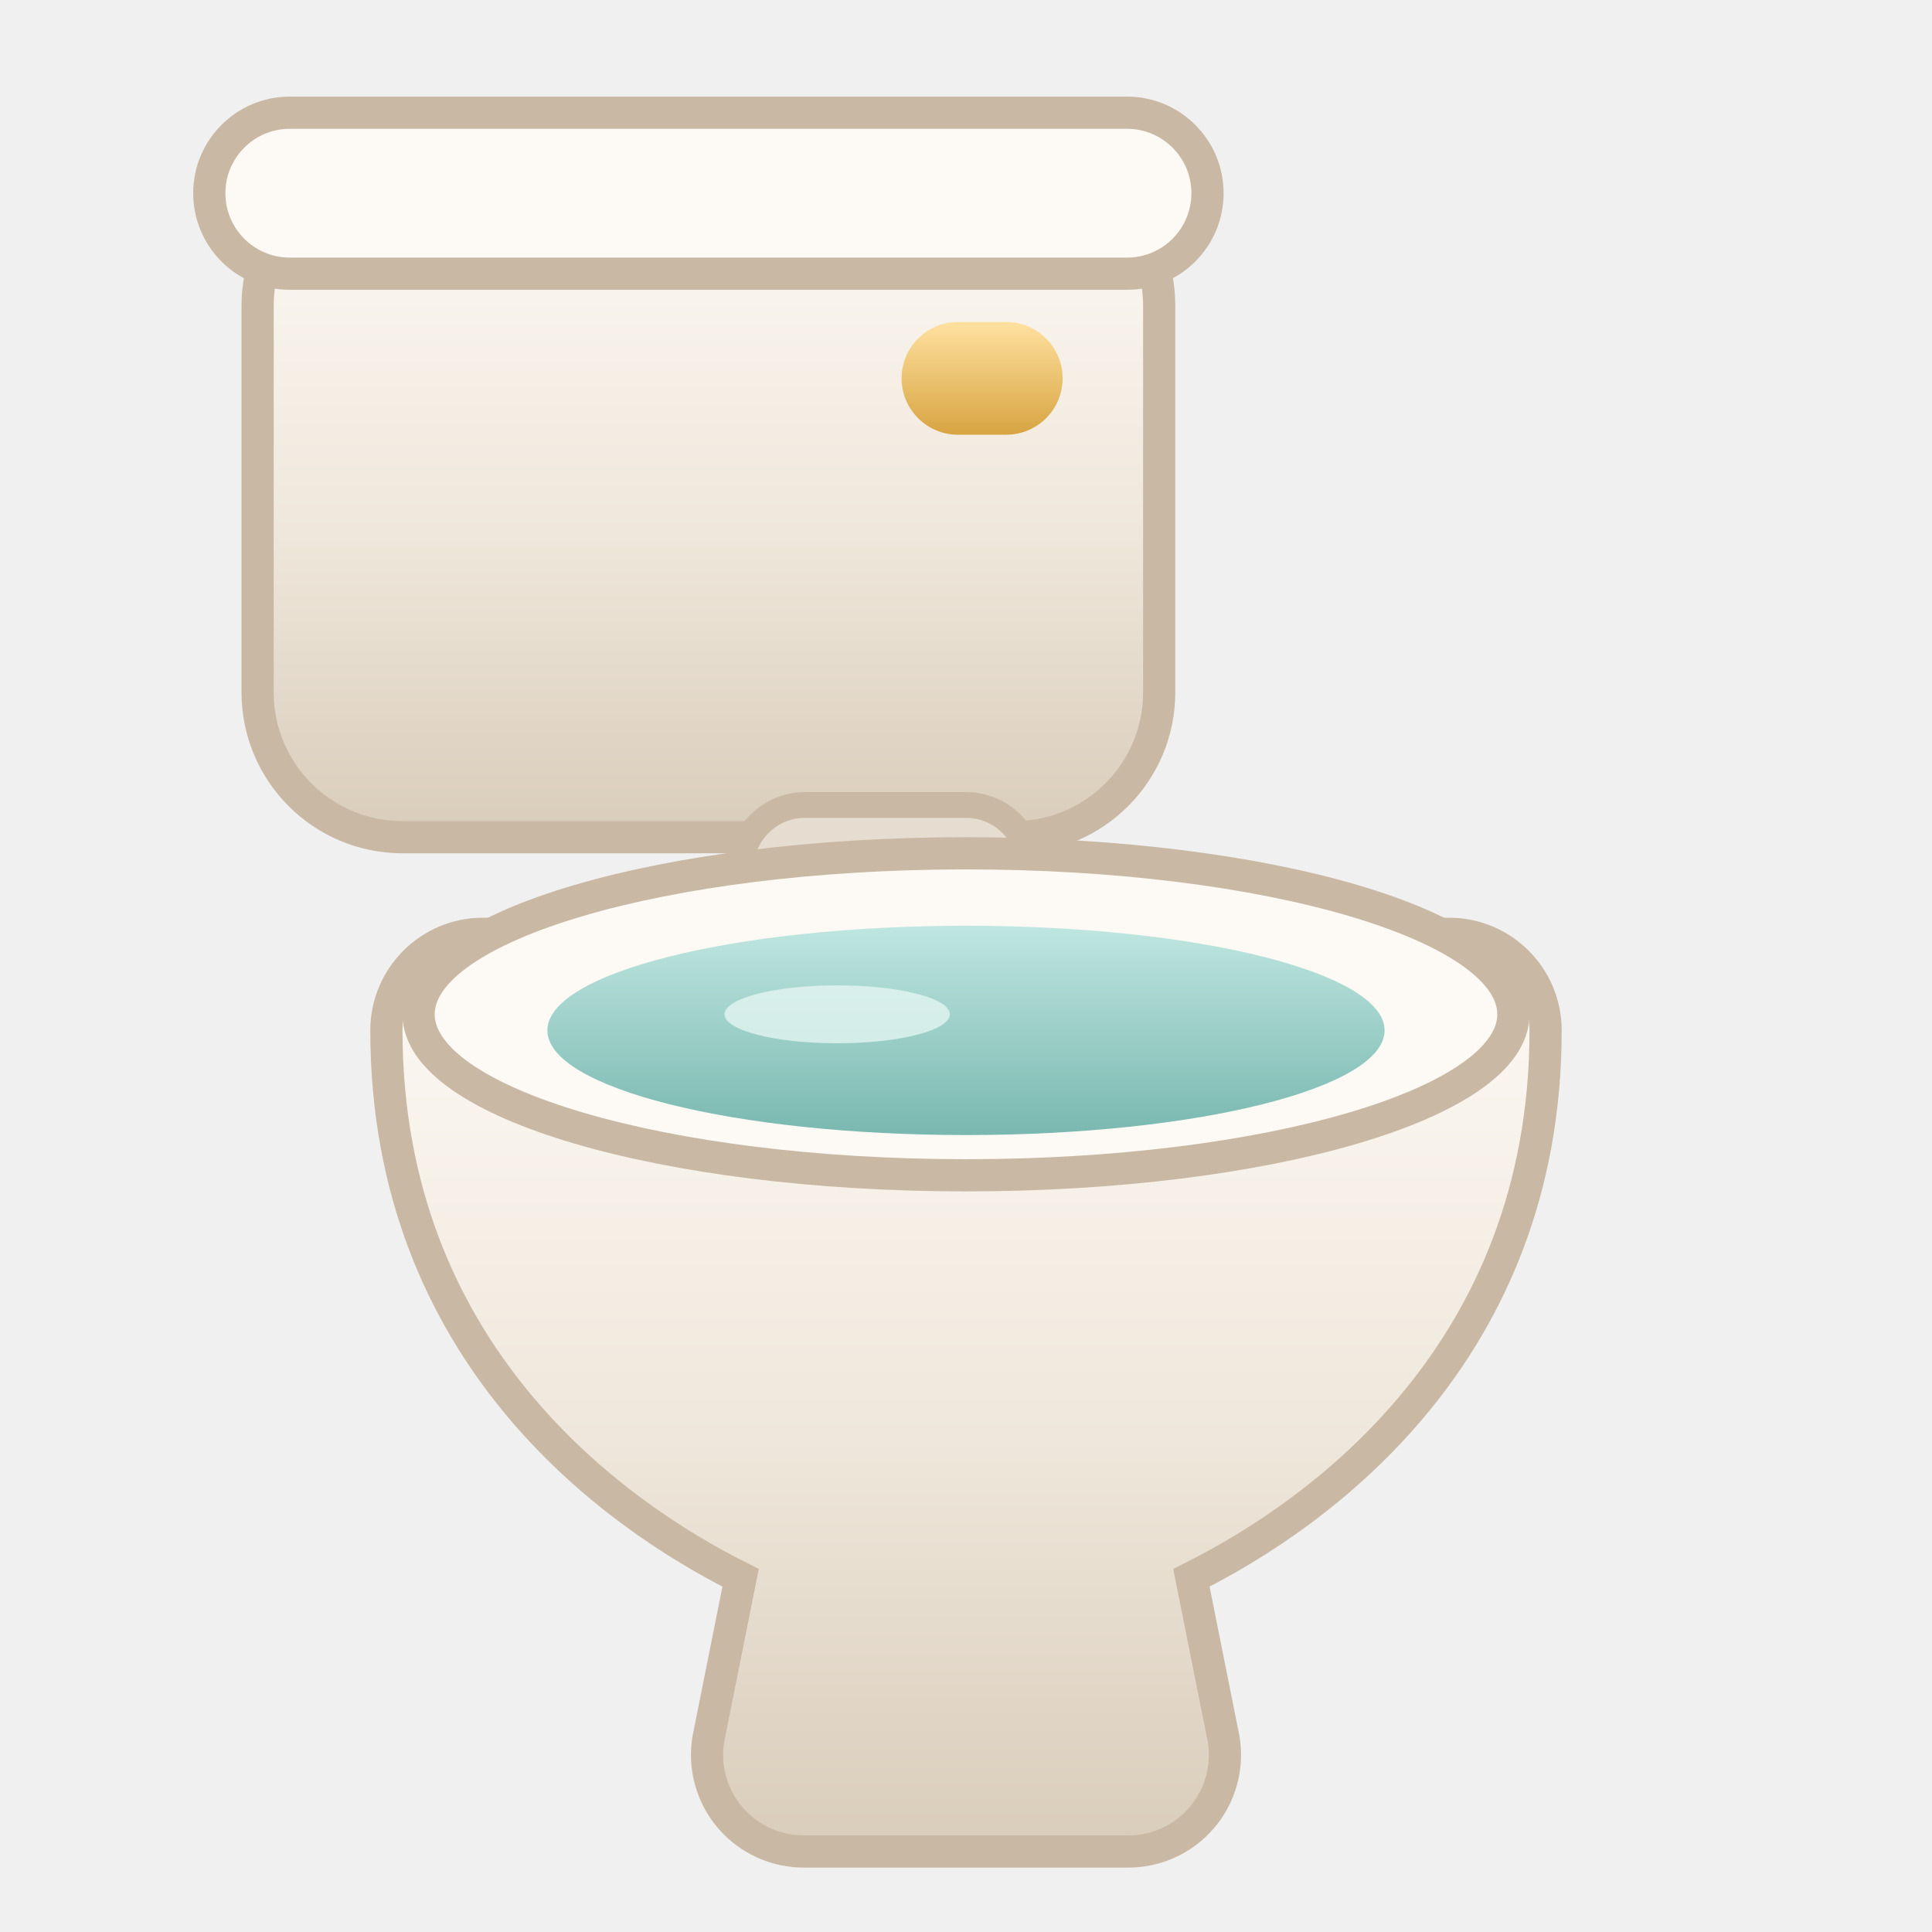
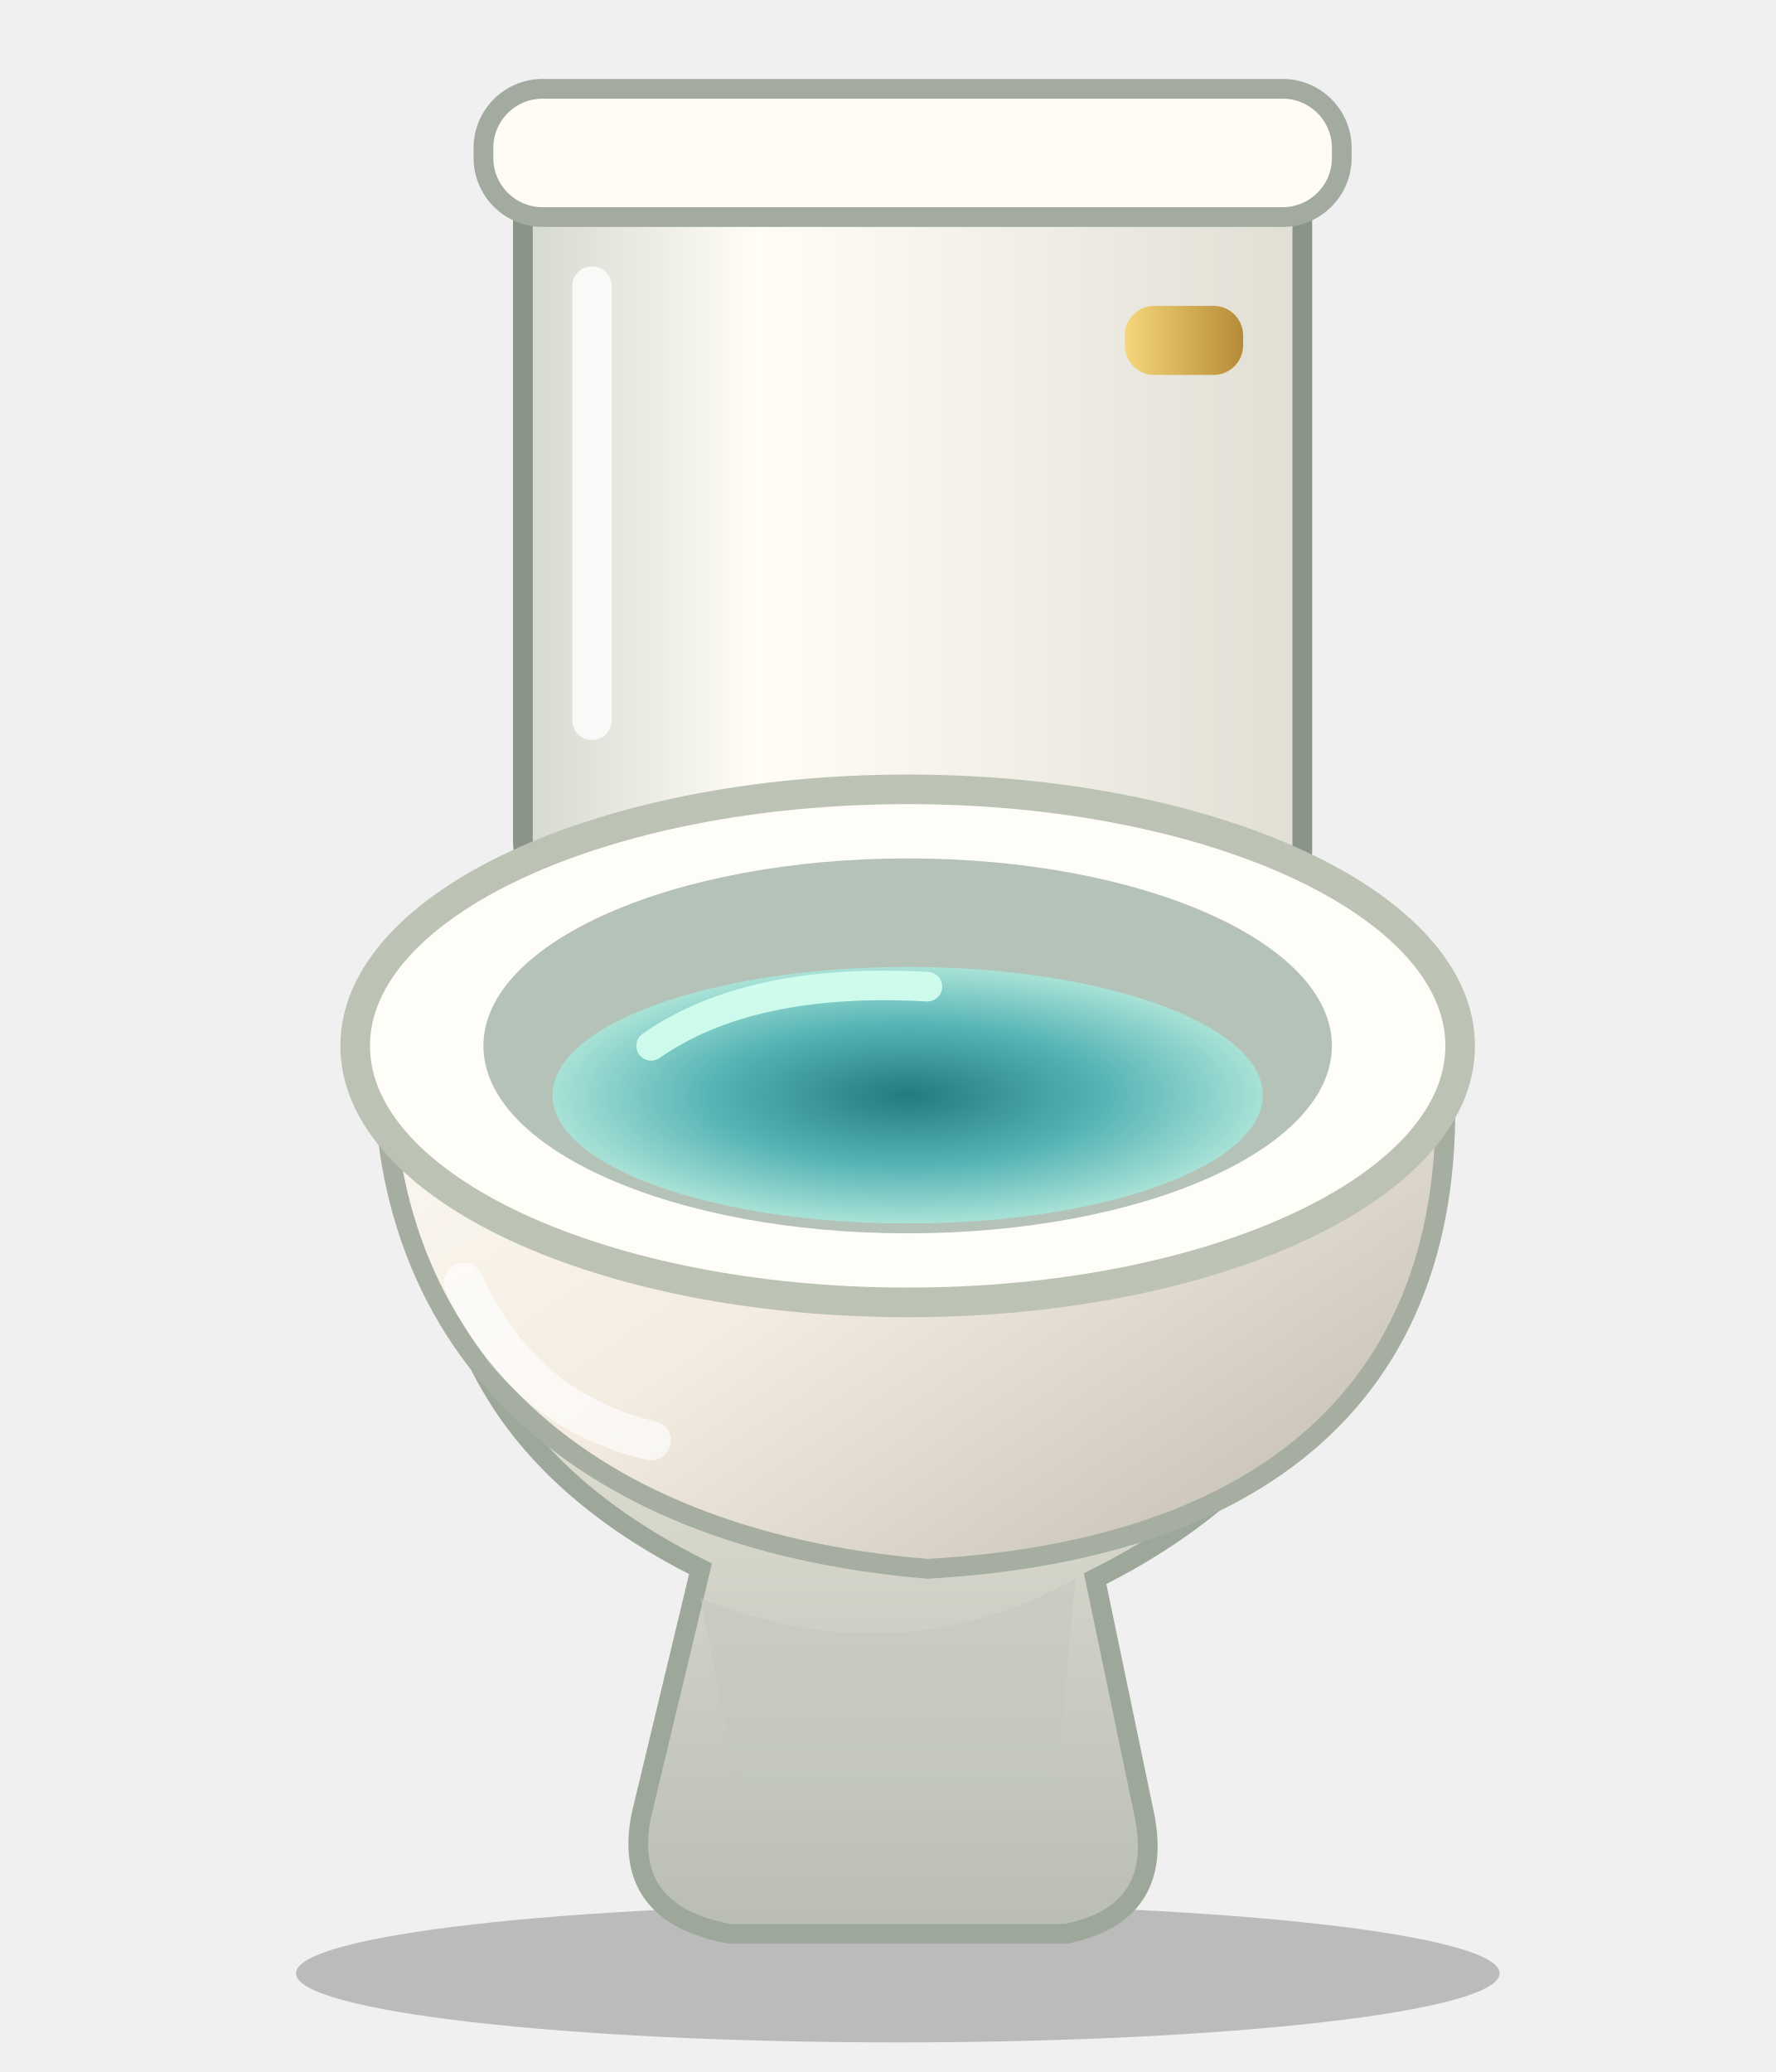
- <svg xmlns="http://www.w3.org/2000/svg" viewBox="0 0 120 120">
+ <svg xmlns="http://www.w3.org/2000/svg" viewBox="0 0 180 210">
  <defs>
-     <linearGradient id="porcelain" x1="0" y1="0" x2="0" y2="1">
-       <stop offset="0" stop-color="#fdfaf5" />
-       <stop offset=".55" stop-color="#efe7db" />
-       <stop offset="1" stop-color="#d9ccba" />
+     <linearGradient id="ceramic" x1="0" y1="0" x2="1" y2="1">
+       <stop stop-color="#fffefa" />
+       <stop offset=".5" stop-color="#f4ece0" />
+       <stop offset="1" stop-color="#bdb8ac" />
    </linearGradient>
-     <linearGradient id="water" x1="0" y1="0" x2="0" y2="1">
-       <stop offset="0" stop-color="#bfe6e0" />
-       <stop offset="1" stop-color="#79b8b0" />
+     <linearGradient id="tank" x1="0" x2="1">
+       <stop stop-color="#d6d9d1" />
+       <stop offset=".3" stop-color="#fffdf6" />
+       <stop offset="1" stop-color="#e1dfd4" />
    </linearGradient>
-     <linearGradient id="gold" x1="0" y1="0" x2="0" y2="1">
-       <stop offset="0" stop-color="#ffe1a0" />
-       <stop offset="1" stop-color="#d7a441" />
+     <linearGradient id="side" x1="0" y1="0" x2="0" y2="1">
+       <stop stop-color="#f9f4e9" />
+       <stop offset="1" stop-color="#b9bdb2" />
+     </linearGradient>
+     <radialGradient id="water">
+       <stop stop-color="#247a81" />
+       <stop offset=".55" stop-color="#56b4b5" />
+       <stop offset="1" stop-color="#a9e2d7" />
+     </radialGradient>
+     <linearGradient id="gold">
+       <stop stop-color="#f5d67c" />
+       <stop offset="1" stop-color="#b58b36" />
    </linearGradient>
  </defs>
-   <rect x="16" y="10" width="56" height="42" rx="9" fill="url(#porcelain)" stroke="#c9b9a4" stroke-width="2" />
-   <rect x="13" y="7" width="62" height="10" rx="5" fill="#fdfaf5" stroke="#c9b9a4" stroke-width="2" />
-   <rect x="56" y="20" width="10" height="7" rx="3.5" fill="url(#gold)" />
-   <rect x="46" y="50" width="18" height="10" rx="4" fill="#e6dccf" stroke="#c9b9a4" stroke-width="1.6" />
-   <path d="M30 58 h60 a6 6 0 0 1 6 6 c0 20 -14 30 -22 34 l2 10 a6 6 0 0 1 -6 7 h-20 a6 6 0 0 1 -6 -7 l2 -10 c-8 -4 -22 -14 -22 -34 a6 6 0 0 1 6 -6 z" fill="url(#porcelain)" stroke="#c9b9a4" stroke-width="2" />
-   <ellipse cx="60" cy="63" rx="34" ry="10" fill="#fdfaf5" stroke="#c9b9a4" stroke-width="2" />
-   <ellipse cx="60" cy="64" rx="26" ry="6.5" fill="url(#water)" />
-   <ellipse cx="52" cy="63" rx="7" ry="1.8" fill="#e3f5f1" opacity=".8" />
+   <ellipse cx="91" cy="200" rx="61" ry="7" fill="#000" opacity=".22" />
+   <path d="M53 20 Q53 13 61 13 H124 Q132 13 132 23 V86 Q132 93 124 93 H62 Q53 93 53 85Z" fill="url(#tank)" stroke="#8a9489" stroke-width="2" />
+   <rect x="49" y="9" width="87" height="13" rx="6" fill="#fffcf5" stroke="#a3aaa0" stroke-width="2" />
+   <path d="M60 29 V73" stroke="#fff" stroke-width="4" stroke-linecap="round" opacity=".8" />
+   <rect x="114" y="31" width="12" height="7" rx="3" fill="url(#gold)" />
+   <path d="M47 105 H138 Q145 143 111 160 L116 184 Q118 194 108 196 H74 Q63 194 65 184 L71 159 Q37 142 47 105Z" fill="url(#side)" stroke="#9da89a" stroke-width="2" />
+   <path d="M71 162 Q91 170 109 160 L107 182 H75Z" fill="#c3c8bc" opacity=".55" />
+   <path d="M39 104 C39 79 142 77 146 104 C150 139 130 157 94 159 C58 156 37 136 39 104Z" fill="url(#ceramic)" stroke="#a6aea1" stroke-width="2" />
+   <ellipse cx="92" cy="106" rx="56" ry="26" fill="#fffdf7" stroke="#bcc3b4" stroke-width="3" />
+   <ellipse cx="92" cy="106" rx="43" ry="19" fill="#b4c2b8" />
+   <ellipse cx="92" cy="111" rx="36" ry="13" fill="url(#water)" />
+   <path d="M66 106 Q76 99 94 100" fill="none" stroke="#d5fff0" stroke-width="3" stroke-linecap="round" opacity=".9" />
+   <path d="M47 130 Q53 143 66 146" fill="none" stroke="#fff" stroke-width="4" stroke-linecap="round" opacity=".65" />
</svg>
